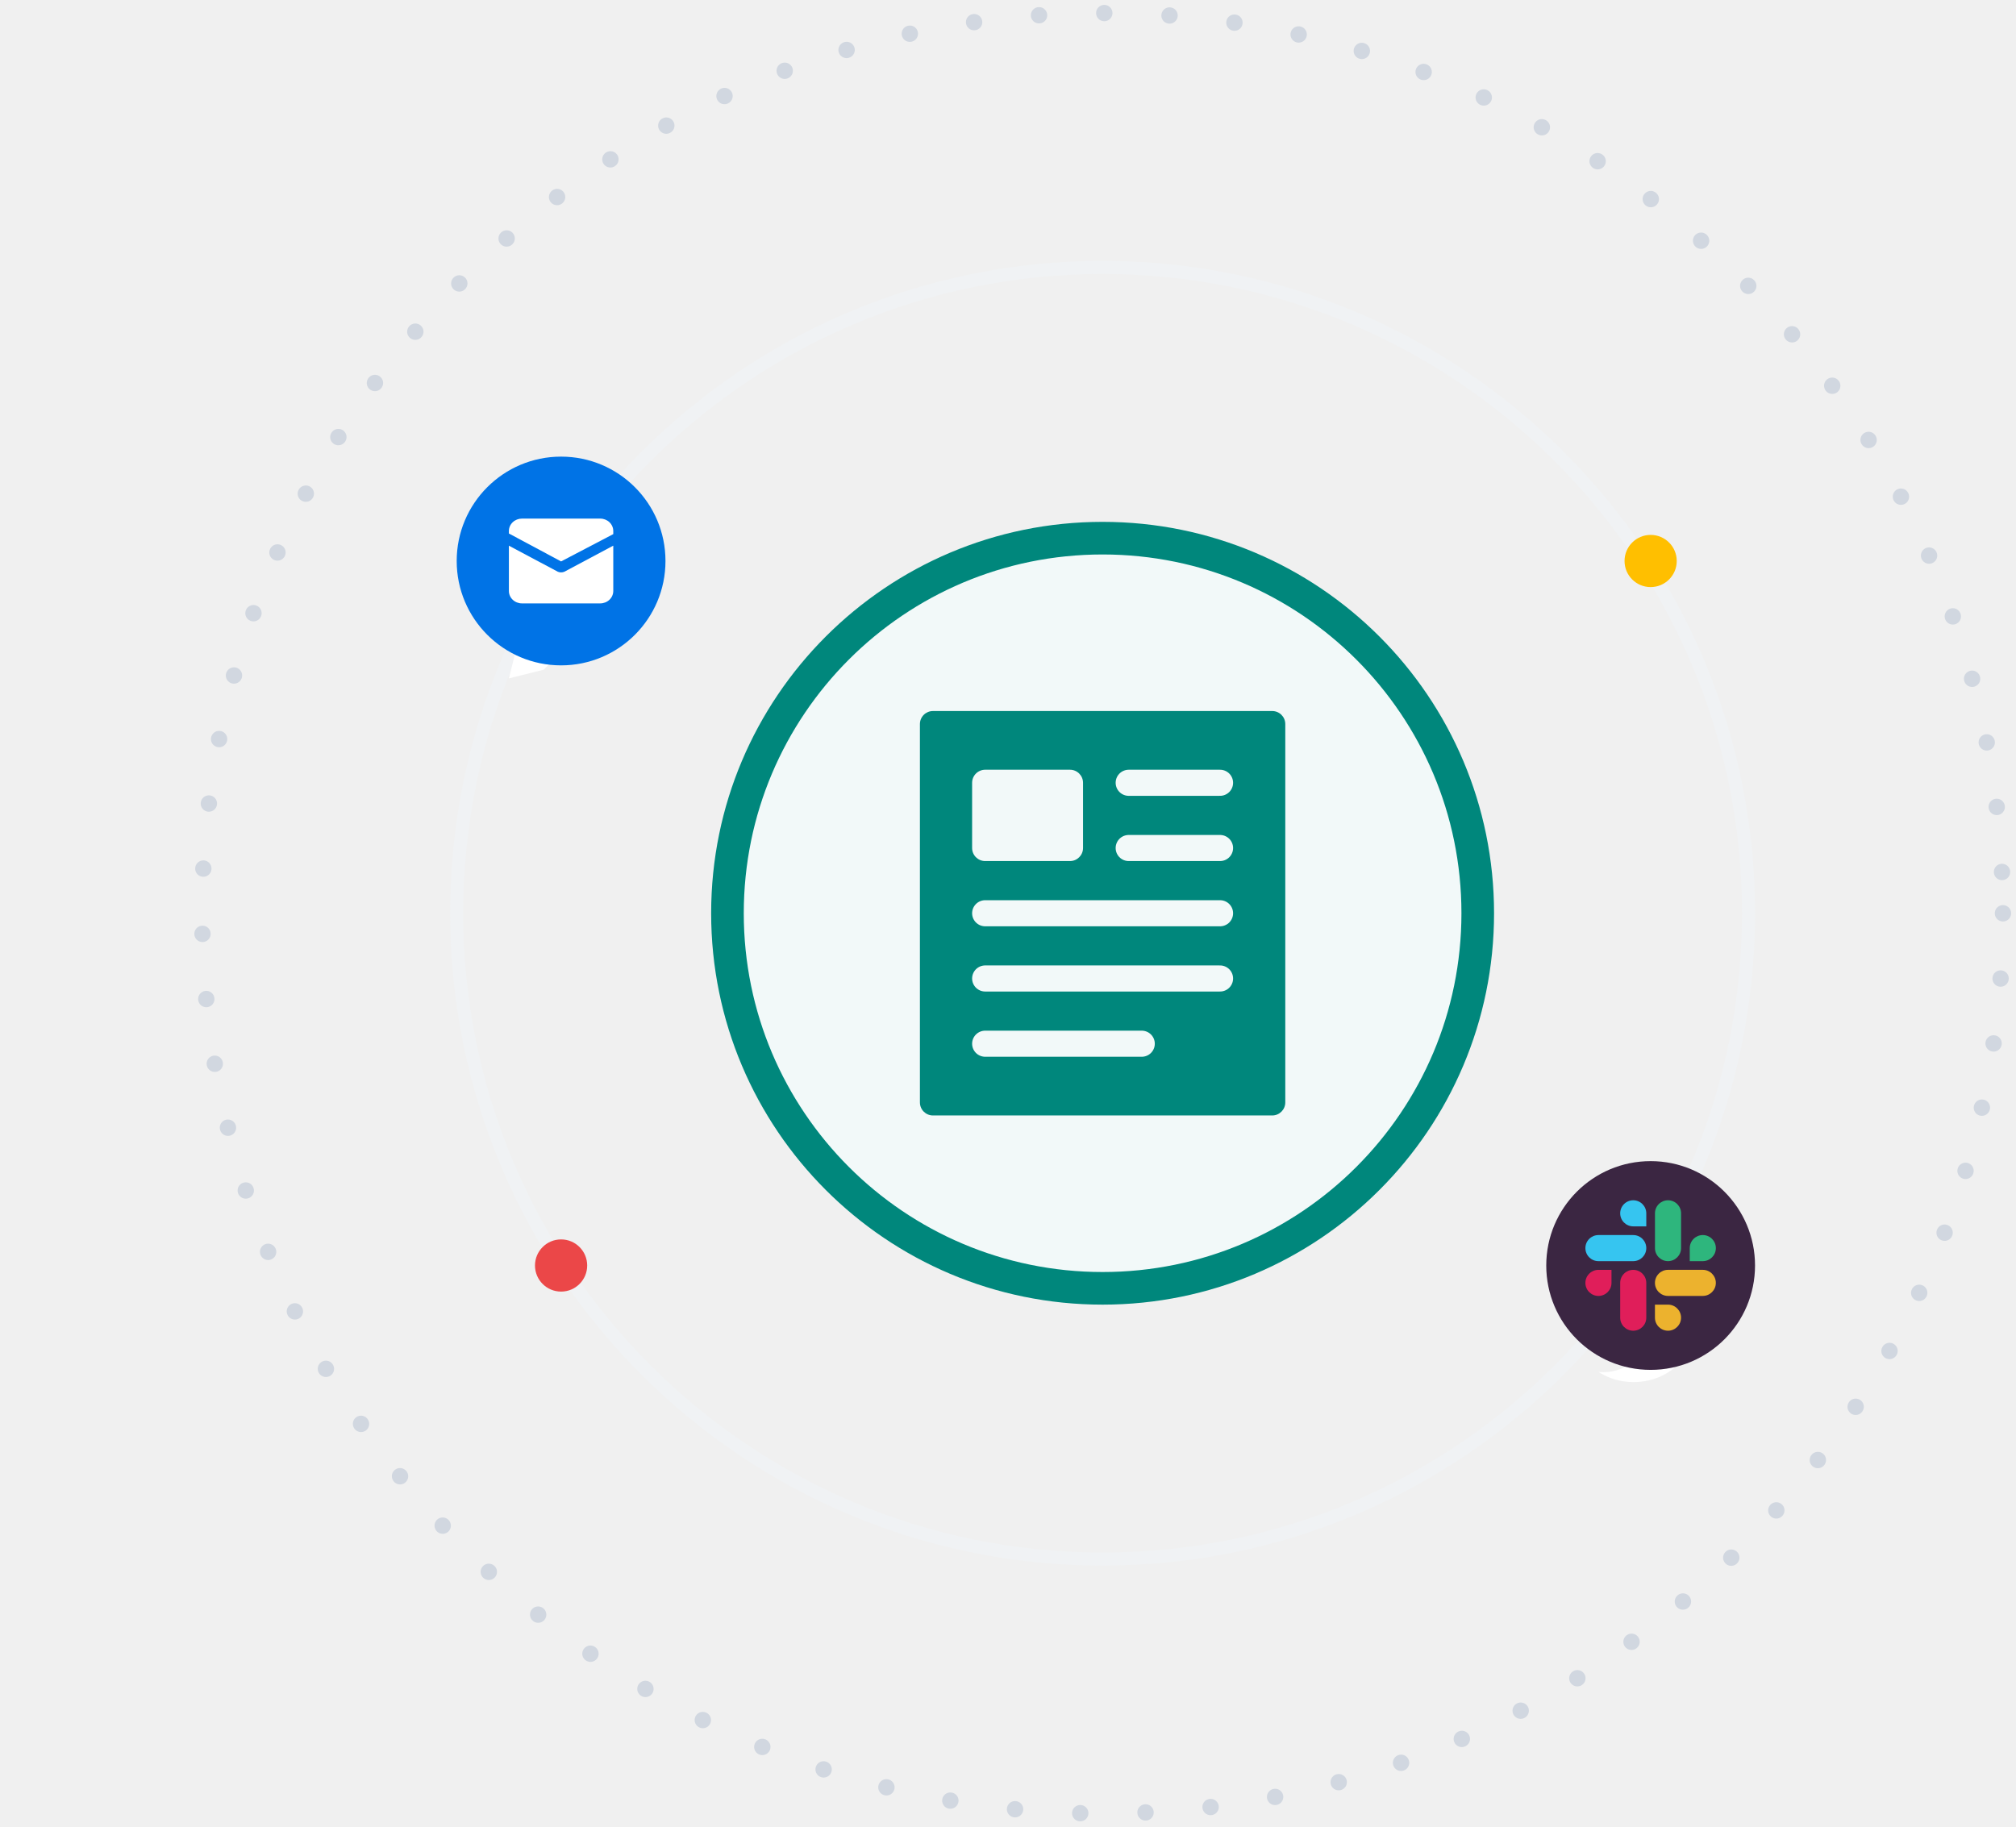
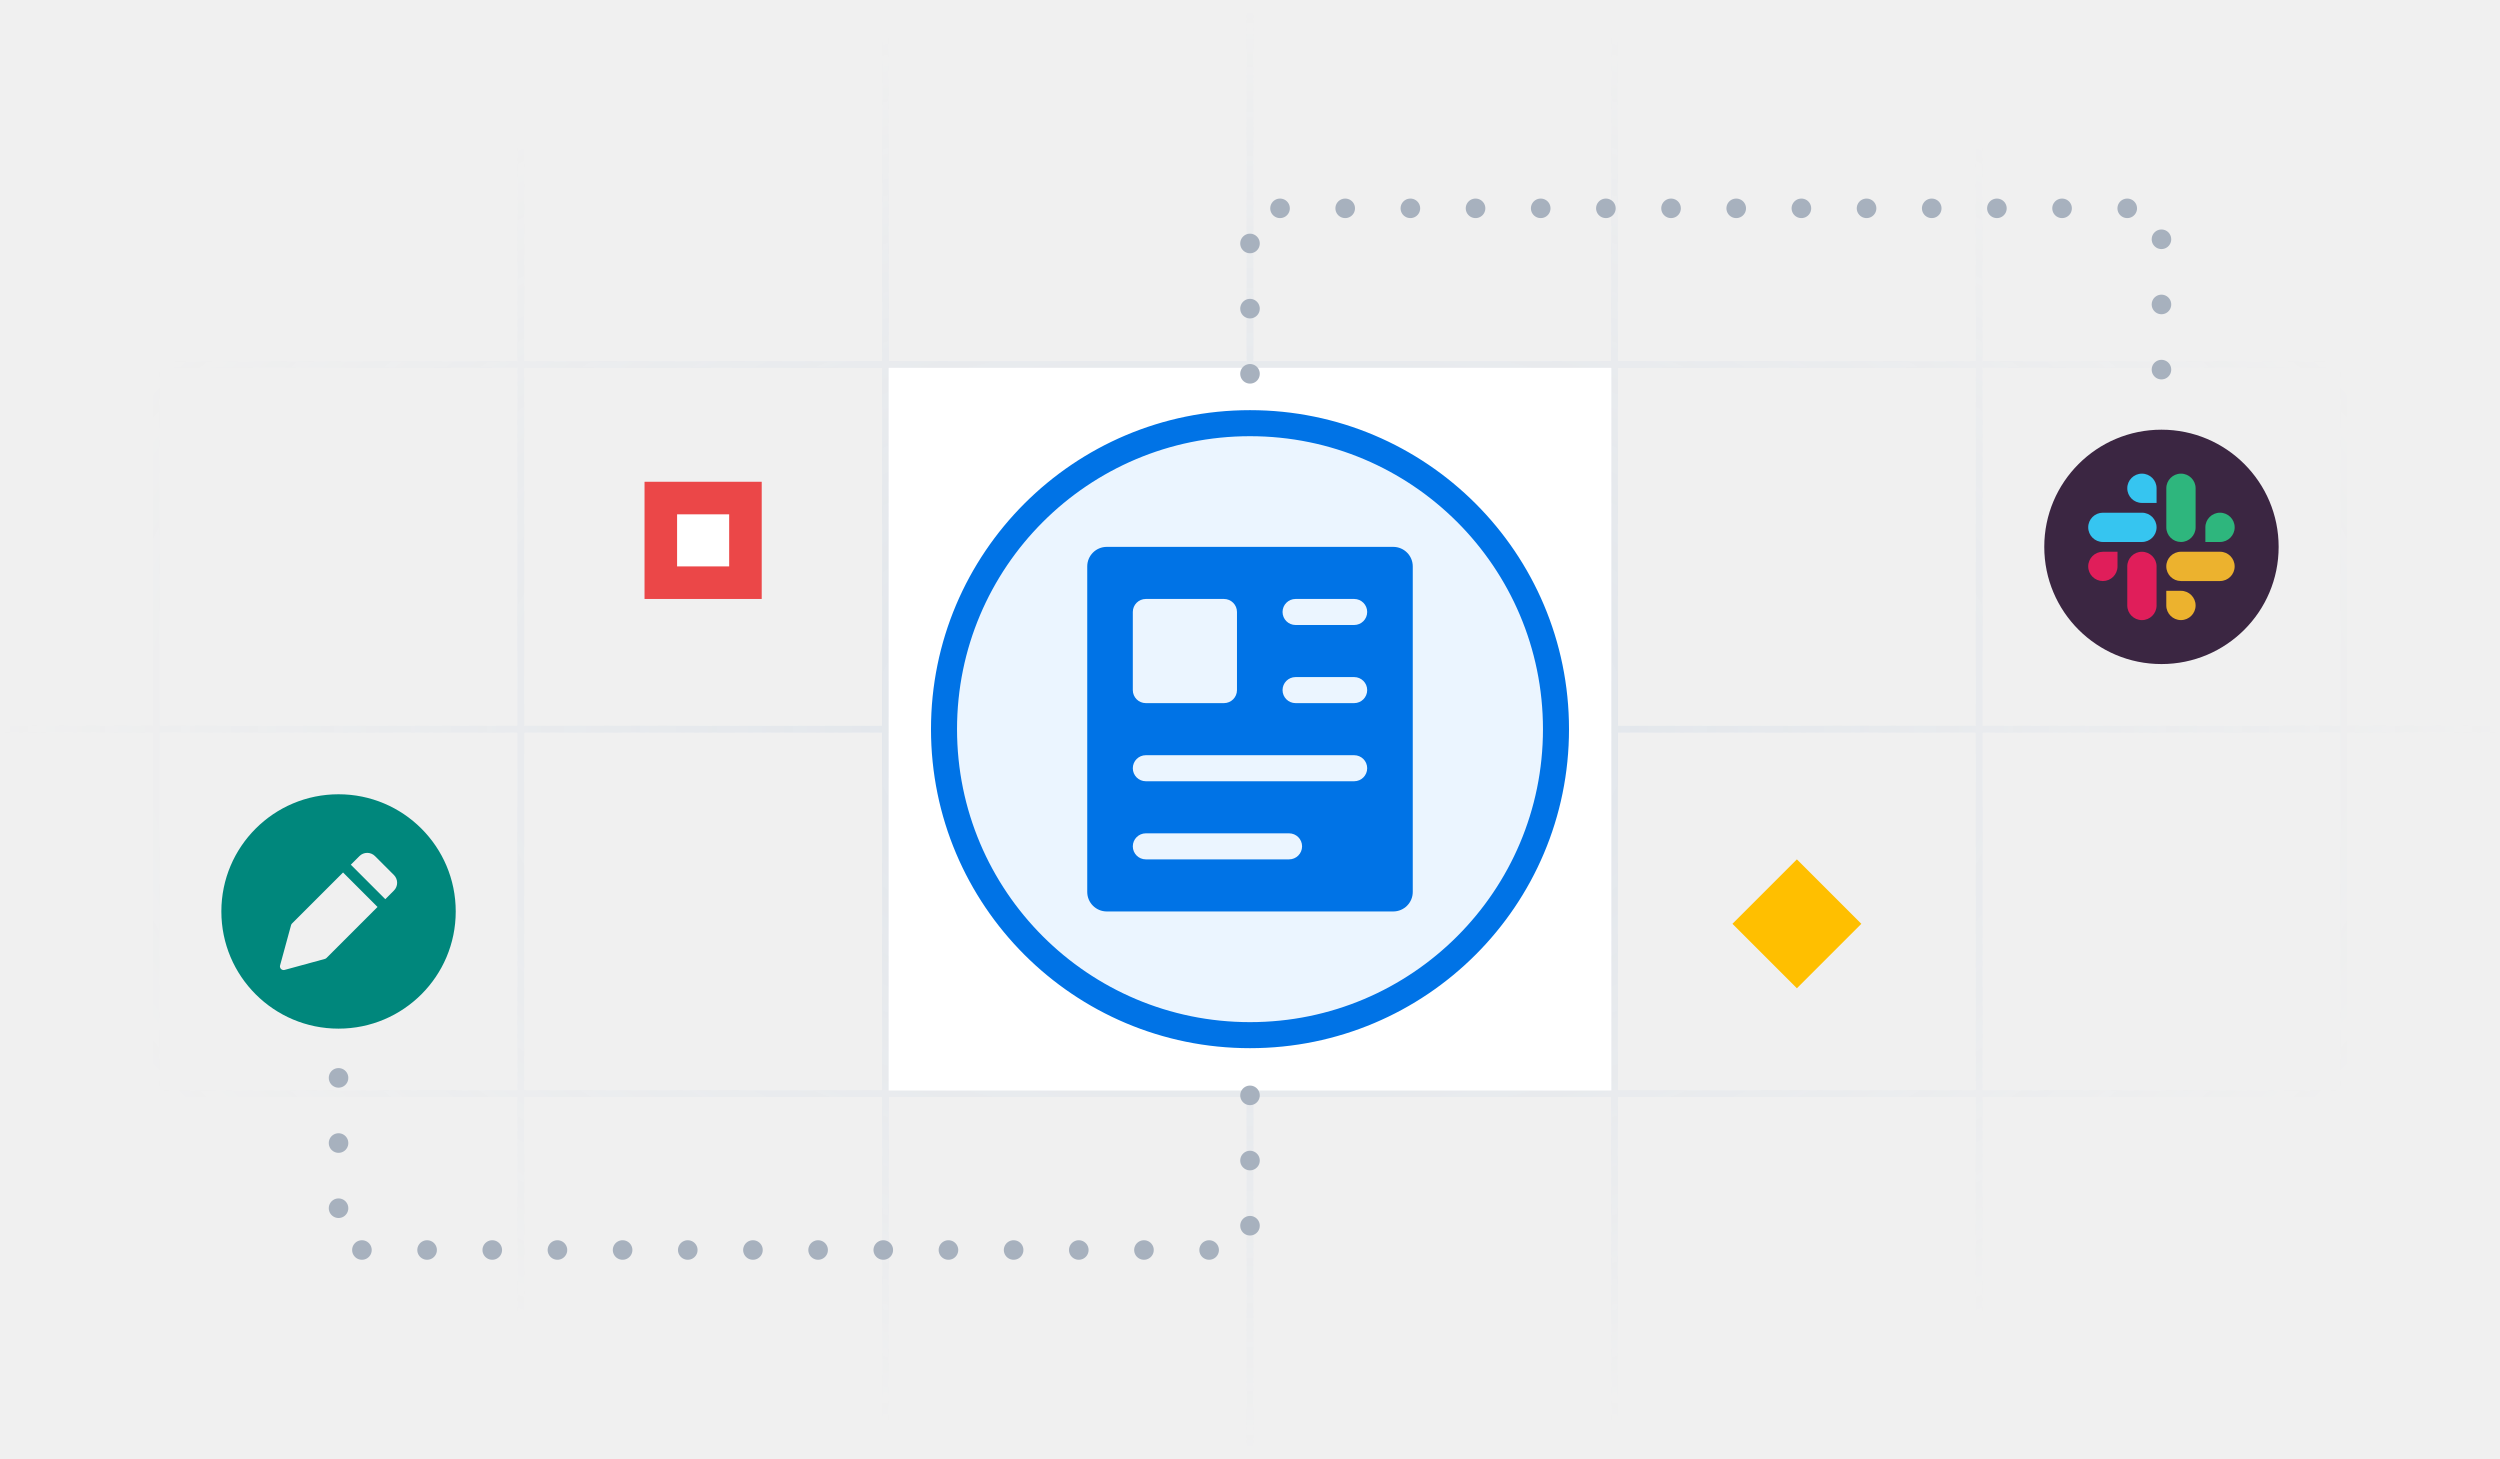
- <svg xmlns="http://www.w3.org/2000/svg" width="309" height="280" viewBox="0 0 309 280" fill="none">
-   <circle cx="169" cy="140" r="99" stroke="#F0F2F4" stroke-width="2" />
-   <circle cx="169" cy="140" r="138" stroke="#D1D7E0" stroke-width="2.5" stroke-linecap="round" stroke-linejoin="round" stroke-dasharray="0.01 10" />
-   <circle cx="253" cy="86" r="4" fill="#FFBF00" />
-   <circle cx="86" cy="194" r="4" fill="#EB4748" />
-   <path d="M93.608 90.503L91.494 88.388C91.244 88.138 90.905 87.998 90.551 87.998C90.198 87.998 89.859 88.138 89.609 88.388L87.805 90.193L91.804 94.193L93.608 92.389C93.858 92.139 93.999 91.8 93.999 91.446C93.999 91.092 93.858 90.753 93.608 90.503Z" fill="white" />
-   <path d="M86.861 91.135L79.333 98.663L78 103.997L83.333 102.664L90.861 95.135L86.861 91.135Z" fill="white" />
-   <circle cx="86" cy="86" r="16" fill="#0073E6" />
-   <path d="M91.999 79.5H80C79.469 79.5 78.961 79.701 78.586 80.057C78.211 80.414 78 80.898 78 81.403V81.784L85.999 86.065L93.999 81.879V81.403C93.999 80.898 93.788 80.414 93.413 80.057C93.038 79.701 92.53 79.5 91.999 79.5Z" fill="white" />
-   <path d="M85.499 87.647L78 83.651V90.597C78 91.102 78.211 91.586 78.586 91.942C78.961 92.299 79.469 92.5 80 92.5H91.999C92.53 92.5 93.038 92.299 93.413 91.942C93.788 91.586 93.999 91.102 93.999 90.597V83.651L86.499 87.647C86.342 87.713 86.172 87.747 85.999 87.747C85.827 87.747 85.657 87.713 85.499 87.647Z" fill="white" />
-   <path d="M262 199.723C261.362 200.006 260.69 200.183 259.981 200.289C260.69 199.864 261.256 199.191 261.504 198.377C260.831 198.766 260.087 199.05 259.273 199.227C258.635 198.554 257.715 198.129 256.723 198.129C254.81 198.129 253.252 199.687 253.252 201.6C253.252 201.883 253.287 202.131 253.358 202.379C250.49 202.237 247.904 200.856 246.169 198.731C245.885 199.262 245.708 199.829 245.708 200.466C245.708 201.671 246.31 202.733 247.267 203.371C246.7 203.335 246.169 203.193 245.673 202.946V202.981C245.673 204.681 246.877 206.098 248.471 206.416C248.188 206.487 247.869 206.523 247.55 206.523C247.337 206.523 247.09 206.487 246.877 206.452C247.338 207.833 248.612 208.86 250.135 208.86C248.931 209.781 247.444 210.348 245.815 210.348C245.531 210.348 245.248 210.348 245 210.312C246.558 211.304 248.365 211.871 250.348 211.871C256.758 211.871 260.265 206.558 260.265 201.954C260.265 201.812 260.265 201.635 260.265 201.493C260.937 201.033 261.54 200.431 262 199.723Z" fill="white" />
-   <circle cx="253" cy="194" r="16" fill="#3B2642" />
-   <path fill-rule="evenodd" clip-rule="evenodd" d="M250.332 184.001C249.227 184.002 248.332 184.897 248.333 186C248.332 187.104 249.228 187.999 250.333 188H252.333V186.001C252.334 184.898 251.439 184.003 250.332 184.001C250.333 184.001 250.333 184.001 250.332 184.001V184.001ZM250.332 189.334H245C243.895 189.335 242.999 190.23 243 191.333C242.998 192.437 243.894 193.332 244.999 193.334H250.332C251.438 193.333 252.333 192.437 252.333 191.334C252.333 190.23 251.438 189.335 250.332 189.334Z" fill="#36C5F0" />
-   <path fill-rule="evenodd" clip-rule="evenodd" d="M262.997 191.332C262.997 190.229 262.102 189.334 260.996 189.333C259.891 189.334 258.995 190.229 258.996 191.332V193.333H260.996C262.102 193.332 262.997 192.436 262.997 191.332ZM257.664 191.332V185.999C257.664 184.897 256.77 184.002 255.664 184C254.559 184.001 253.663 184.896 253.664 185.999V191.332C253.662 192.436 254.558 193.331 255.663 193.333C256.769 193.332 257.664 192.436 257.664 191.332Z" fill="#2EB67D" />
-   <path fill-rule="evenodd" clip-rule="evenodd" d="M255.66 203.998C256.766 203.997 257.661 203.101 257.661 201.998C257.661 200.895 256.766 199.999 255.66 199.999H253.66V201.998C253.659 203.101 254.555 203.996 255.66 203.998ZM255.66 198.664H260.993C262.099 198.663 262.994 197.768 262.994 196.664C262.995 195.561 262.1 194.666 260.994 194.664H255.661C254.556 194.665 253.66 195.56 253.661 196.664C253.66 197.768 254.555 198.663 255.66 198.664Z" fill="#ECB22E" />
-   <path fill-rule="evenodd" clip-rule="evenodd" d="M243 196.666C242.999 197.77 243.895 198.665 245 198.666C246.106 198.665 247.001 197.77 247 196.666V194.667H245C243.895 194.668 242.999 195.563 243 196.666ZM248.333 196.666V201.999C248.331 203.103 249.227 203.998 250.332 204C251.438 203.999 252.333 203.103 252.333 202V196.668C252.334 195.565 251.439 194.669 250.333 194.668C249.227 194.668 248.332 195.563 248.333 196.666C248.333 196.666 248.333 196.667 248.333 196.666Z" fill="#E01E5A" />
-   <circle cx="169" cy="140" r="57.5" fill="#F2F9F9" stroke="#00877C" stroke-width="5" />
-   <path d="M197 169C197 170.105 196.105 171 195 171L143 171C141.895 171 141 170.105 141 169L141 111C141 109.895 141.895 109 143 109L195 109C196.105 109 197 109.895 197 111L197 169Z" fill="#00877C" />
-   <path d="M173 120L187 120" stroke="#F2F9F9" stroke-width="4" stroke-linecap="round" />
-   <path d="M151 150L187 150" stroke="#F2F9F9" stroke-width="4" stroke-linecap="round" />
-   <path d="M173 130L187 130" stroke="#F2F9F9" stroke-width="4" stroke-linecap="round" />
-   <path d="M151 160L175 160" stroke="#F2F9F9" stroke-width="4" stroke-linecap="round" />
-   <path d="M151 140L187 140" stroke="#F2F9F9" stroke-width="4" stroke-linecap="round" />
-   <rect x="149" y="118" width="17" height="14" rx="2" fill="#F2F9F9" />
+ <svg xmlns="http://www.w3.org/2000/svg" width="384" height="224" viewBox="0 0 384 224" fill="none">
+   <mask id="mask0_4718_15481" style="mask-type:alpha" maskUnits="userSpaceOnUse" x="0" y="0" width="384" height="224">
+     <rect width="384" height="224" fill="url(#paint0_radial_4718_15481)" />
+   </mask>
+   <g mask="url(#mask0_4718_15481)">
+     <rect x="-32" width="56" height="56" stroke="#E0E5EB" />
+     <rect x="24" width="56" height="56" stroke="#E0E5EB" />
+     <rect x="80" width="56" height="56" stroke="#E0E5EB" />
+     <rect x="136" width="56" height="56" stroke="#E0E5EB" />
+     <rect x="192" width="56" height="56" stroke="#E0E5EB" />
+     <rect x="248" width="56" height="56" stroke="#E0E5EB" />
+     <rect x="304" width="56" height="56" stroke="#E0E5EB" />
+     <rect x="360" width="56" height="56" stroke="#E0E5EB" />
+     <rect x="-32" y="56" width="56" height="56" stroke="#E0E5EB" />
+     <rect x="24" y="56" width="56" height="56" stroke="#E0E5EB" />
+     <rect x="80" y="56" width="56" height="56" stroke="#E0E5EB" />
+     <rect x="136" y="56" width="56" height="56" stroke="#E0E5EB" />
+     <rect x="192" y="56" width="56" height="56" stroke="#E0E5EB" />
+     <rect x="248" y="56" width="56" height="56" stroke="#E0E5EB" />
+     <rect x="304" y="56" width="56" height="56" stroke="#E0E5EB" />
+     <rect x="360" y="56" width="56" height="56" stroke="#E0E5EB" />
+     <rect x="-32" y="112" width="56" height="56" stroke="#E0E5EB" />
+     <rect x="24" y="112" width="56" height="56" stroke="#E0E5EB" />
+     <rect x="80" y="112" width="56" height="56" stroke="#E0E5EB" />
+     <rect x="136" y="112" width="56" height="56" stroke="#E0E5EB" />
+     <rect x="192" y="112" width="56" height="56" stroke="#E0E5EB" />
+     <rect x="248" y="112" width="56" height="56" stroke="#E0E5EB" />
+     <rect x="304" y="112" width="56" height="56" stroke="#E0E5EB" />
+     <rect x="360" y="112" width="56" height="56" stroke="#E0E5EB" />
+     <rect x="-32" y="168" width="56" height="56" stroke="#E0E5EB" />
+     <rect x="24" y="168" width="56" height="56" stroke="#E0E5EB" />
+     <rect x="80" y="168" width="56" height="56" stroke="#E0E5EB" />
+     <rect x="136" y="168" width="56" height="56" stroke="#E0E5EB" />
+     <rect x="192" y="168" width="56" height="56" stroke="#E0E5EB" />
+     <rect x="248" y="168" width="56" height="56" stroke="#E0E5EB" />
+     <rect x="304" y="168" width="56" height="56" stroke="#E0E5EB" />
+     <rect x="360" y="168" width="56" height="56" stroke="#E0E5EB" />
+   </g>
+   <path fill-rule="evenodd" clip-rule="evenodd" d="M70 140C70 149.941 61.941 158 52 158C42.059 158 34 149.941 34 140C34 130.059 42.059 122 52 122C61.941 122 70 130.059 70 140ZM52.693 134.012L44.851 141.852C44.782 141.921 44.733 142.007 44.707 142.102L43.02 148.289C42.994 148.385 42.993 148.486 43.019 148.582C43.044 148.677 43.095 148.765 43.165 148.835C43.235 148.905 43.322 148.955 43.418 148.981C43.514 149.006 43.615 149.006 43.711 148.98L49.898 147.292C49.992 147.267 50.079 147.217 50.148 147.148L57.988 139.307L52.693 134.012ZM57.597 131.494L60.506 134.403C60.823 134.72 61 135.149 61 135.596C61 136.044 60.823 136.473 60.506 136.789L59.182 138.114L53.887 132.818L55.211 131.494C55.527 131.178 55.956 131 56.404 131C56.851 131 57.281 131.178 57.597 131.494Z" fill="#00877C" />
+   <circle cx="332" cy="84" r="18" fill="#3B2642" />
+   <path fill-rule="evenodd" clip-rule="evenodd" d="M328.999 72.751C327.755 72.752 326.749 73.759 326.75 75C326.749 76.242 327.756 77.249 329 77.25H331.25V75.001C331.251 73.76 330.244 72.753 328.999 72.751C329 72.751 329 72.751 328.999 72.751V72.751ZM328.999 78.751H323C321.757 78.751 320.749 79.759 320.75 81C320.748 82.241 321.756 83.248 322.999 83.25H328.999C330.243 83.249 331.25 82.242 331.249 81.001C331.25 79.759 330.243 78.751 328.999 78.751V78.751Z" fill="#36C5F0" />
+   <path fill-rule="evenodd" clip-rule="evenodd" d="M343.245 80.999C343.246 79.758 342.239 78.751 340.995 78.75C339.751 78.751 338.744 79.758 338.745 80.999V83.249H340.995C342.239 83.248 343.246 82.241 343.245 80.999ZM337.246 80.999V74.999C337.246 73.759 336.24 72.752 334.996 72.75C333.753 72.751 332.745 73.758 332.746 74.999V80.999C332.744 82.24 333.752 83.247 334.995 83.249C336.239 83.248 337.246 82.241 337.246 80.999Z" fill="#2EB67D" />
+   <path fill-rule="evenodd" clip-rule="evenodd" d="M334.992 95.247C336.236 95.246 337.244 94.239 337.243 92.998C337.244 91.757 336.236 90.749 334.992 90.749H332.742V92.998C332.741 94.238 333.749 95.245 334.992 95.247ZM334.992 89.247H340.992C342.236 89.246 343.243 88.239 343.242 86.997C343.244 85.756 342.237 84.749 340.993 84.747H334.993C333.75 84.748 332.742 85.755 332.743 86.996C332.742 88.239 333.749 89.246 334.992 89.247V89.247Z" fill="#ECB22E" />
+   <path fill-rule="evenodd" clip-rule="evenodd" d="M320.75 87C320.749 88.242 321.757 89.249 323 89.25C324.244 89.249 325.251 88.242 325.25 87V84.751H323C321.757 84.752 320.749 85.759 320.75 87ZM326.75 87V93C326.748 94.241 327.755 95.248 328.999 95.25C330.243 95.249 331.25 94.242 331.249 93.001V87.002C331.251 85.761 330.243 84.754 329 84.752C327.755 84.752 326.749 85.759 326.75 87C326.75 87.001 326.75 87 326.75 87Z" fill="#E01E5A" />
+   <rect x="136.5" y="56.5" width="111" height="111" fill="white" />
+   <path d="M52 165.556V192H192V165" stroke="#A7B1BE" stroke-width="3" stroke-linecap="round" stroke-linejoin="round" stroke-dasharray="0.01 10" />
+   <path d="M332 56.778L332 32L192 32L192 59" stroke="#A7B1BE" stroke-width="3" stroke-linecap="round" stroke-linejoin="round" stroke-dasharray="0.01 10" />
+   <rect x="266.102" y="141.899" width="14" height="14" transform="rotate(-45 266.102 141.899)" fill="#FFBF00" />
+   <circle cx="192" cy="112" r="47" fill="#EBF5FF" stroke="#0073E6" stroke-width="4" />
+   <path fill-rule="evenodd" clip-rule="evenodd" d="M214 140C215.657 140 217 138.657 217 137L217 87C217 85.343 215.657 84 214 84L170 84C168.343 84 167 85.343 167 87L167 137C167 138.657 168.343 140 170 140L214 140ZM199 92C197.895 92 197 92.895 197 94C197 95.105 197.895 96 199 96L208 96C209.105 96 210 95.105 210 94C210 92.895 209.105 92 208 92H199ZM199 104C197.895 104 197 104.895 197 106C197 107.105 197.895 108 199 108H208C209.105 108 210 107.105 210 106C210 104.895 209.105 104 208 104H199ZM174 130C174 128.895 174.895 128 176 128L198 128C199.105 128 200 128.895 200 130C200 131.105 199.105 132 198 132L176 132C174.895 132 174 131.105 174 130ZM176 116C174.895 116 174 116.895 174 118C174 119.105 174.895 120 176 120L208 120C209.105 120 210 119.105 210 118C210 116.895 209.105 116 208 116L176 116ZM174 94C174 92.895 174.895 92 176 92H188C189.105 92 190 92.895 190 94V106C190 107.105 189.105 108 188 108H176C174.895 108 174 107.105 174 106V94Z" fill="#0073E6" />
+   <rect x="101.5" y="76.5" width="13" height="13" fill="white" stroke="#EB4748" stroke-width="5" />
+   <defs>
+     <radialGradient id="paint0_radial_4718_15481" cx="0" cy="0" r="1" gradientUnits="userSpaceOnUse" gradientTransform="translate(192 112) rotate(90) scale(112 192)">
+       <stop offset="0.089" stop-color="#F6F7F8" />
+       <stop offset="1" stop-color="#F6F7F8" stop-opacity="0" />
+     </radialGradient>
+   </defs>
</svg>
